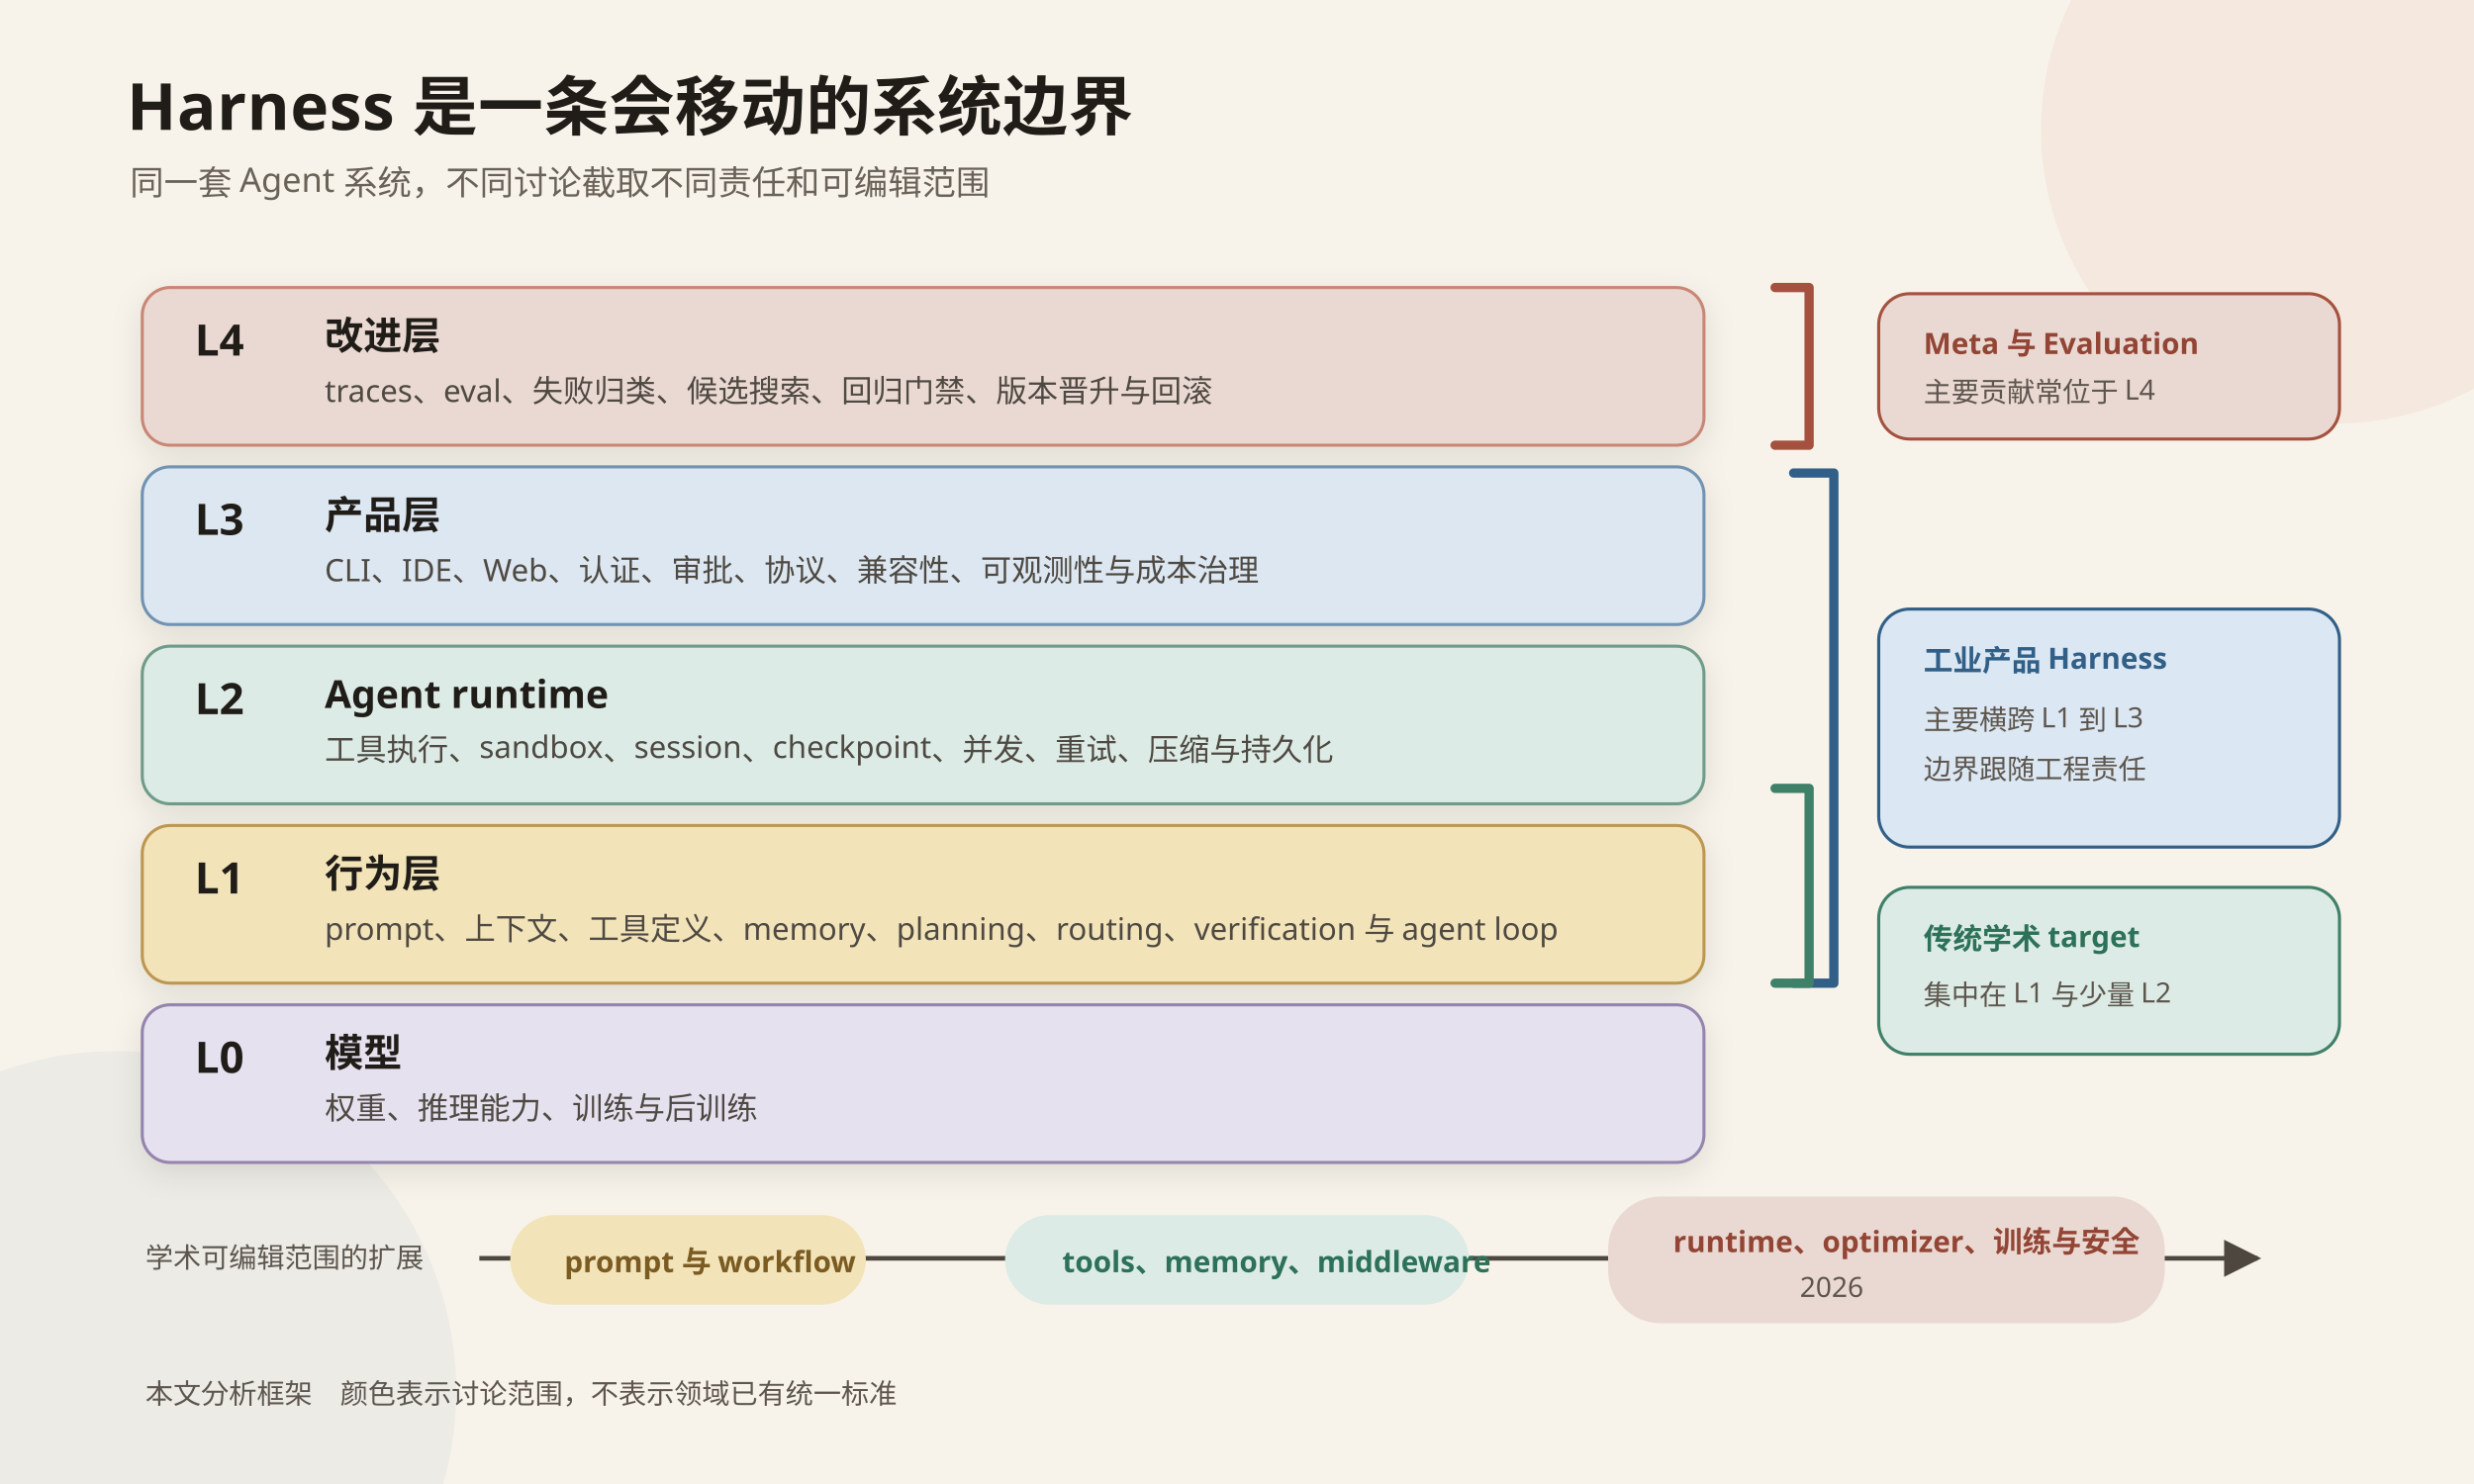
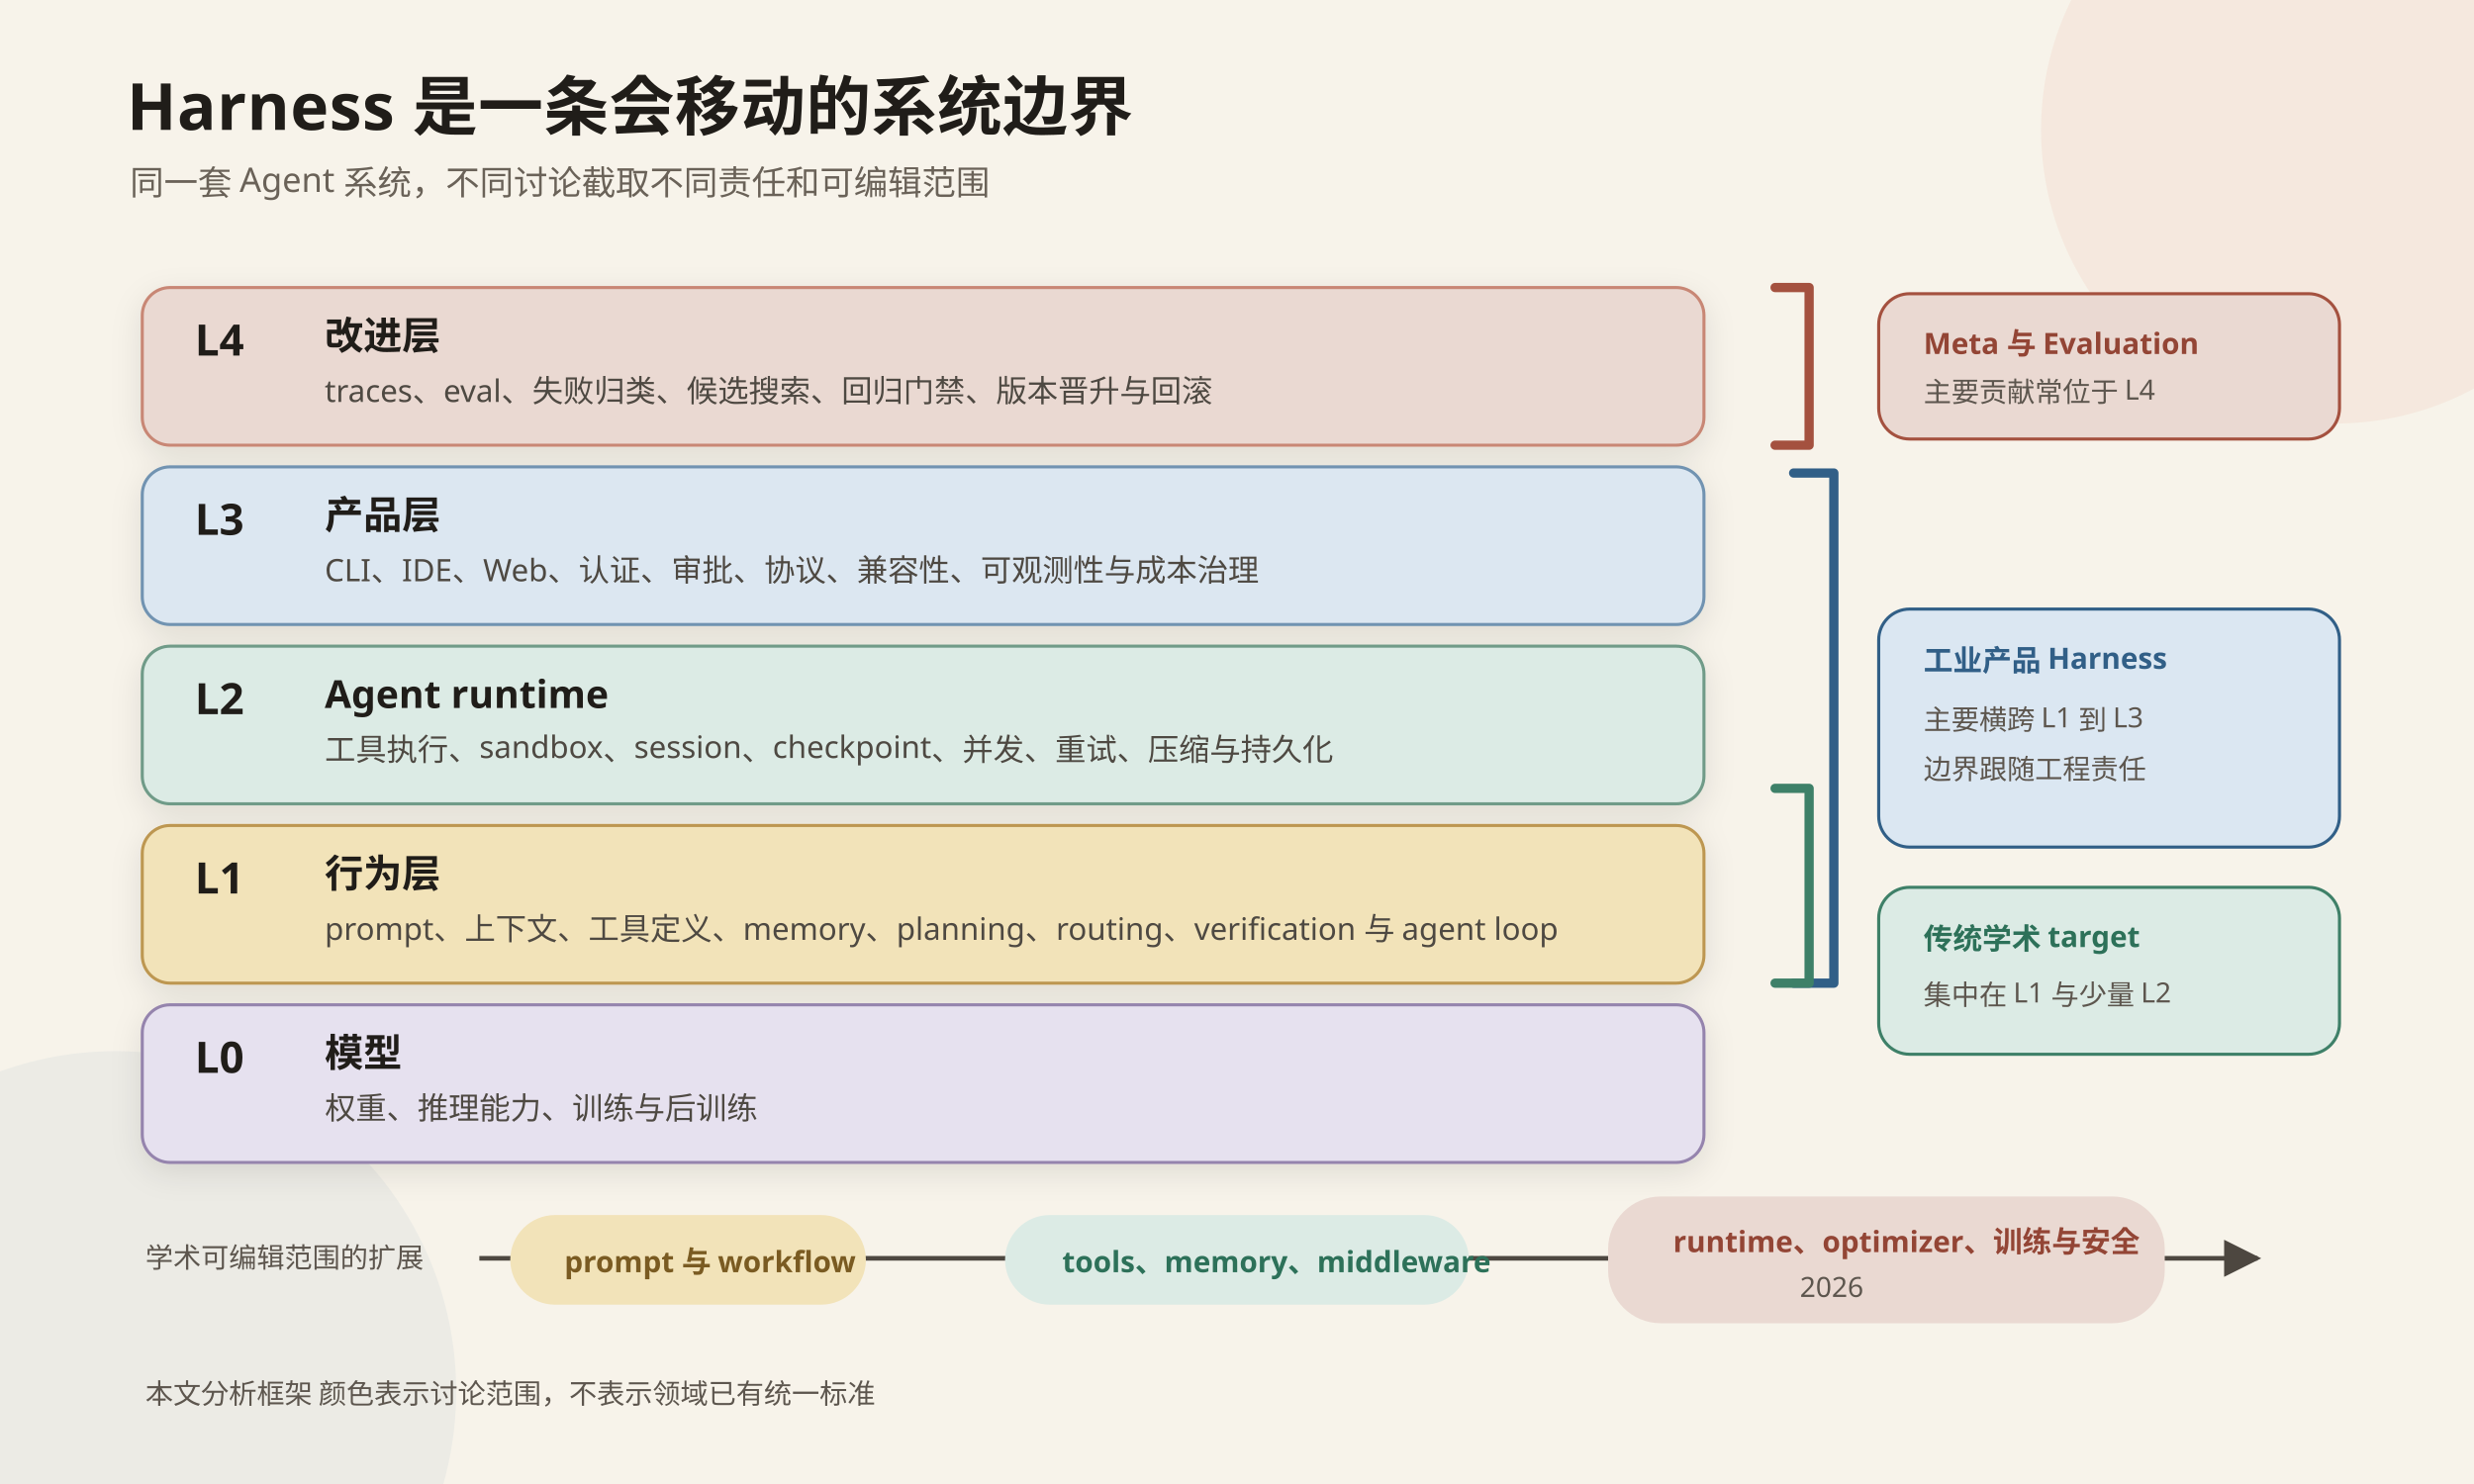
- <svg xmlns="http://www.w3.org/2000/svg" width="1600" height="960" viewBox="0 0 1600 960" role="img" aria-labelledby="title desc">
+ <svg xmlns="http://www.w3.org/2000/svg" width="1600" height="960" aria-labelledby="title desc" role="img" viewBox="0 0 1600 960">
  <defs>
-     <filter id="shadow" x="-10%" y="-10%" width="120%" height="130%">
-       <feDropShadow dx="0" dy="6" stdDeviation="10" flood-color="#26231f" flood-opacity="0.10" />
+     <filter id="shadow" width="120%" height="130%" x="-10%" y="-10%">
+       <feDropShadow dx="0" dy="6" flood-color="#26231f" flood-opacity=".1" stdDeviation="10" />
    </filter>
-     <marker id="arrow" viewBox="0 0 10 10" refX="9" refY="5" markerWidth="8" markerHeight="8" orient="auto-start-reverse">
-       <path d="M 0 0 L 10 5 L 0 10 z" fill="#4d4740" />
+     <marker id="arrow" markerHeight="8" markerWidth="8" orient="auto-start-reverse" refX="9" refY="5" viewBox="0 0 10 10">
+       <path fill="#4d4740" d="M 0 0 L 10 5 L 0 10 z" />
    </marker>
-     <style>
-       .sans { font-family: "Noto Sans SC", "PingFang SC", "Microsoft YaHei", system-ui, sans-serif; }
-       .title { font-size: 42px; font-weight: 760; fill: #201d19; letter-spacing: 0.4px; }
-       .subtitle { font-size: 22px; fill: #6a6258; }
-       .level { font-size: 28px; font-weight: 760; fill: #201d19; }
-       .name { font-size: 25px; font-weight: 650; fill: #201d19; }
-       .body { font-size: 20px; fill: #4e4942; }
-       .small { font-size: 18px; fill: #5d564e; }
-       .tag { font-size: 19px; font-weight: 700; }
-     </style>
+     <style>.sans{font-family:"Noto Sans SC","PingFang SC","Microsoft YaHei",system-ui,sans-serif}.title{font-size:42px;font-weight:760;fill:#201d19;letter-spacing:.4px}.subtitle{font-size:22px;fill:#6a6258}.level,.name{font-size:28px;font-weight:760;fill:#201d19}.name{font-size:25px;font-weight:650}.body{font-size:20px;fill:#4e4942}.small{font-size:18px;fill:#5d564e}.tag{font-size:19px;font-weight:700}</style>
  </defs>
  <rect width="1600" height="960" fill="#f7f3ea" />
-   <circle cx="1510" cy="84" r="190" fill="#df6c4f" opacity="0.08" />
-   <circle cx="75" cy="900" r="220" fill="#4d7da8" opacity="0.07" />
-   <text class="sans title" x="82" y="84">Harness 是一条会移动的系统边界</text>
-   <text class="sans subtitle" x="84" y="126">同一套 Agent 系统，不同讨论截取不同责任和可编辑范围</text>
+   <circle cx="1510" cy="84" r="190" fill="#df6c4f" opacity=".08" />
+   <circle cx="75" cy="900" r="220" fill="#4d7da8" opacity=".07" />
+   <text x="82" y="84" class="sans title">Harness 是一条会移动的系统边界</text>
+   <text x="84" y="126" class="sans subtitle">同一套 Agent 系统，不同讨论截取不同责任和可编辑范围</text>
  <g filter="url(#shadow)">
-     <rect x="92" y="186" width="1010" height="102" rx="18" fill="#ead9d2" stroke="#c88775" stroke-width="2" />
-     <rect x="92" y="302" width="1010" height="102" rx="18" fill="#dce7f1" stroke="#7193b1" stroke-width="2" />
-     <rect x="92" y="418" width="1010" height="102" rx="18" fill="#dcebe5" stroke="#6f9b88" stroke-width="2" />
-     <rect x="92" y="534" width="1010" height="102" rx="18" fill="#f2e3b9" stroke="#bd9751" stroke-width="2" />
-     <rect x="92" y="650" width="1010" height="102" rx="18" fill="#e6e1ef" stroke="#9584ad" stroke-width="2" />
+     <rect width="1010" height="102" x="92" y="186" fill="#ead9d2" stroke="#c88775" stroke-width="2" rx="18" />
+     <rect width="1010" height="102" x="92" y="302" fill="#dce7f1" stroke="#7193b1" stroke-width="2" rx="18" />
+     <rect width="1010" height="102" x="92" y="418" fill="#dcebe5" stroke="#6f9b88" stroke-width="2" rx="18" />
+     <rect width="1010" height="102" x="92" y="534" fill="#f2e3b9" stroke="#bd9751" stroke-width="2" rx="18" />
+     <rect width="1010" height="102" x="92" y="650" fill="#e6e1ef" stroke="#9584ad" stroke-width="2" rx="18" />
  </g>
  <g class="sans">
-     <text class="level" x="126" y="230">L4</text>
-     <text class="name" x="210" y="226">改进层</text>
-     <text class="body" x="210" y="260">traces、eval、失败归类、候选搜索、回归门禁、版本晋升与回滚</text>
-     <text class="level" x="126" y="346">L3</text>
-     <text class="name" x="210" y="342">产品层</text>
-     <text class="body" x="210" y="376">CLI、IDE、Web、认证、审批、协议、兼容性、可观测性与成本治理</text>
-     <text class="level" x="126" y="462">L2</text>
-     <text class="name" x="210" y="458">Agent runtime</text>
-     <text class="body" x="210" y="492">工具执行、sandbox、session、checkpoint、并发、重试、压缩与持久化</text>
-     <text class="level" x="126" y="578">L1</text>
-     <text class="name" x="210" y="574">行为层</text>
-     <text class="body" x="210" y="608">prompt、上下文、工具定义、memory、planning、routing、verification 与 agent loop</text>
-     <text class="level" x="126" y="694">L0</text>
-     <text class="name" x="210" y="690">模型</text>
-     <text class="body" x="210" y="724">权重、推理能力、训练与后训练</text>
+     <text x="126" y="230" class="level">L4</text>
+     <text x="210" y="226" class="name">改进层</text>
+     <text x="210" y="260" class="body">traces、eval、失败归类、候选搜索、回归门禁、版本晋升与回滚</text>
+     <text x="126" y="346" class="level">L3</text>
+     <text x="210" y="342" class="name">产品层</text>
+     <text x="210" y="376" class="body">CLI、IDE、Web、认证、审批、协议、兼容性、可观测性与成本治理</text>
+     <text x="126" y="462" class="level">L2</text>
+     <text x="210" y="458" class="name">Agent runtime</text>
+     <text x="210" y="492" class="body">工具执行、sandbox、session、checkpoint、并发、重试、压缩与持久化</text>
+     <text x="126" y="578" class="level">L1</text>
+     <text x="210" y="574" class="name">行为层</text>
+     <text x="210" y="608" class="body">prompt、上下文、工具定义、memory、planning、routing、verification 与 agent loop</text>
+     <text x="126" y="694" class="level">L0</text>
+     <text x="210" y="690" class="name">模型</text>
+     <text x="210" y="724" class="body">权重、推理能力、训练与后训练</text>
  </g>
  <g class="sans">
-     <path d="M1160 306 h26 M1186 306 v330 M1160 636 h26" fill="none" stroke="#315f87" stroke-width="6" stroke-linecap="round" />
-     <rect x="1215" y="394" width="298" height="154" rx="20" fill="#dbe7f2" stroke="#315f87" stroke-width="2" />
-     <text class="tag" x="1244" y="434" fill="#315f87">工业产品 Harness</text>
-     <text class="small" x="1244" y="472">主要横跨 L1 到 L3</text>
-     <text class="small" x="1244" y="504">边界跟随工程责任</text>
-     <path d="M1148 510 h22 M1170 510 v126 M1148 636 h22" fill="none" stroke="#3e8068" stroke-width="6" stroke-linecap="round" />
-     <rect x="1215" y="574" width="298" height="108" rx="20" fill="#dcebe5" stroke="#3e8068" stroke-width="2" />
-     <text class="tag" x="1244" y="614" fill="#2d7159">传统学术 target</text>
-     <text class="small" x="1244" y="650">集中在 L1 与少量 L2</text>
-     <path d="M1148 186 h22 M1170 186 v102 M1148 288 h22" fill="none" stroke="#a4513f" stroke-width="6" stroke-linecap="round" />
-     <rect x="1215" y="190" width="298" height="94" rx="20" fill="#ead9d2" stroke="#a4513f" stroke-width="2" />
-     <text class="tag" x="1244" y="229" fill="#934535">Meta 与 Evaluation</text>
-     <text class="small" x="1244" y="260">主要贡献常位于 L4</text>
+     <path fill="none" stroke="#315f87" stroke-linecap="round" stroke-width="6" d="M1160 306 h26 M1186 306 v330 M1160 636 h26" />
+     <rect width="298" height="154" x="1215" y="394" fill="#dbe7f2" stroke="#315f87" stroke-width="2" rx="20" />
+     <text x="1244" y="434" fill="#315f87" class="tag">工业产品 Harness</text>
+     <text x="1244" y="472" class="small">主要横跨 L1 到 L3</text>
+     <text x="1244" y="504" class="small">边界跟随工程责任</text>
+     <path fill="none" stroke="#3e8068" stroke-linecap="round" stroke-width="6" d="M1148 510 h22 M1170 510 v126 M1148 636 h22" />
+     <rect width="298" height="108" x="1215" y="574" fill="#dcebe5" stroke="#3e8068" stroke-width="2" rx="20" />
+     <text x="1244" y="614" fill="#2d7159" class="tag">传统学术 target</text>
+     <text x="1244" y="650" class="small">集中在 L1 与少量 L2</text>
+     <path fill="none" stroke="#a4513f" stroke-linecap="round" stroke-width="6" d="M1148 186 h22 M1170 186 v102 M1148 288 h22" />
+     <rect width="298" height="94" x="1215" y="190" fill="#ead9d2" stroke="#a4513f" stroke-width="2" rx="20" />
+     <text x="1244" y="229" fill="#934535" class="tag">Meta 与 Evaluation</text>
+     <text x="1244" y="260" class="small">主要贡献常位于 L4</text>
  </g>
  <g class="sans">
-     <text class="small" x="94" y="820">学术可编辑范围的扩展</text>
-     <line x1="310" y1="814" x2="1460" y2="814" stroke="#4d4740" stroke-width="3" marker-end="url(#arrow)" />
-     <rect x="330" y="786" width="230" height="58" rx="29" fill="#f2e3b9" />
-     <text class="tag" x="365" y="823" fill="#7a5b22">prompt 与 workflow</text>
-     <rect x="650" y="786" width="300" height="58" rx="29" fill="#dcebe5" />
-     <text class="tag" x="687" y="823" fill="#2d7159">tools、memory、middleware</text>
-     <rect x="1040" y="774" width="360" height="82" rx="34" fill="#ead9d2" />
-     <text class="tag" x="1082" y="810" fill="#934535">runtime、optimizer、训练与安全</text>
-     <text class="small" x="1164" y="839">2026</text>
+     <text x="94" y="820" class="small">学术可编辑范围的扩展</text>
+     <line x1="310" x2="1460" y1="814" y2="814" stroke="#4d4740" stroke-width="3" marker-end="url(#arrow)" />
+     <rect width="230" height="58" x="330" y="786" fill="#f2e3b9" rx="29" />
+     <text x="365" y="823" fill="#7a5b22" class="tag">prompt 与 workflow</text>
+     <rect width="300" height="58" x="650" y="786" fill="#dcebe5" rx="29" />
+     <text x="687" y="823" fill="#2d7159" class="tag">tools、memory、middleware</text>
+     <rect width="360" height="82" x="1040" y="774" fill="#ead9d2" rx="34" />
+     <text x="1082" y="810" fill="#934535" class="tag">runtime、optimizer、训练与安全</text>
+     <text x="1164" y="839" class="small">2026</text>
  </g>
-   <text class="sans small" x="94" y="908">本文分析框架　颜色表示讨论范围，不表示领域已有统一标准</text>
+   <text x="94" y="908" class="sans small">本文分析框架 颜色表示讨论范围，不表示领域已有统一标准</text>
</svg>
